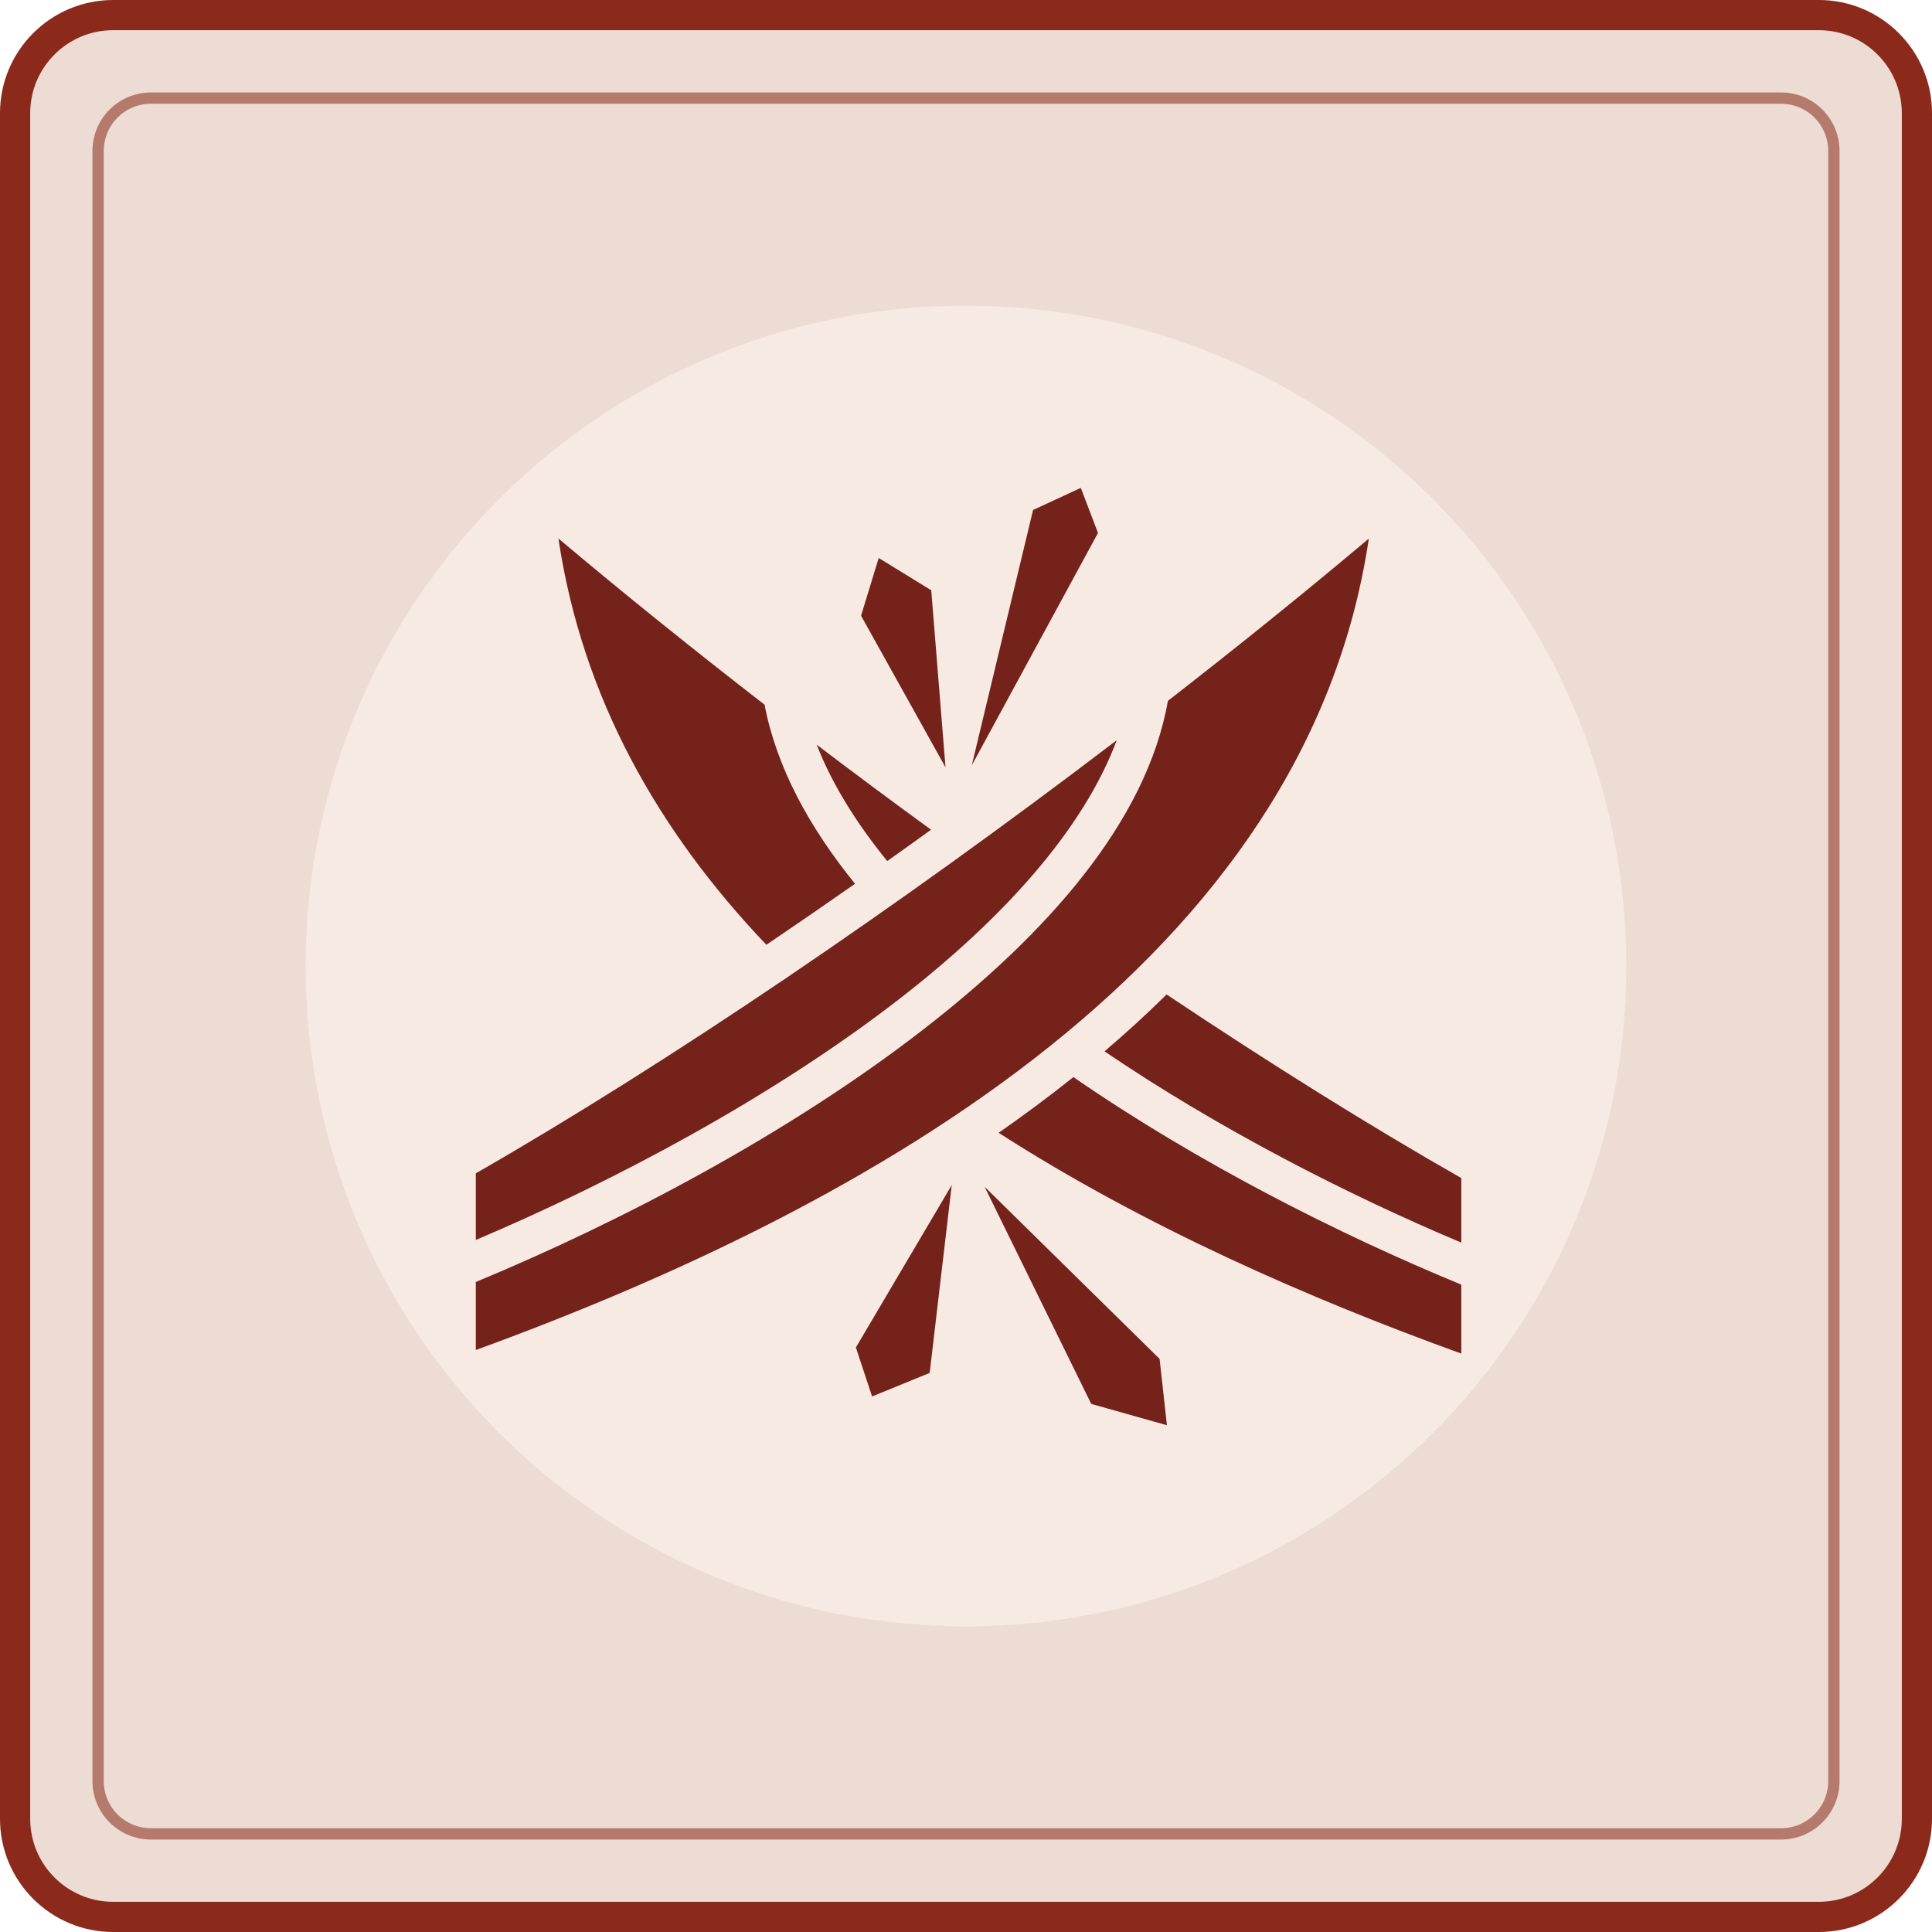
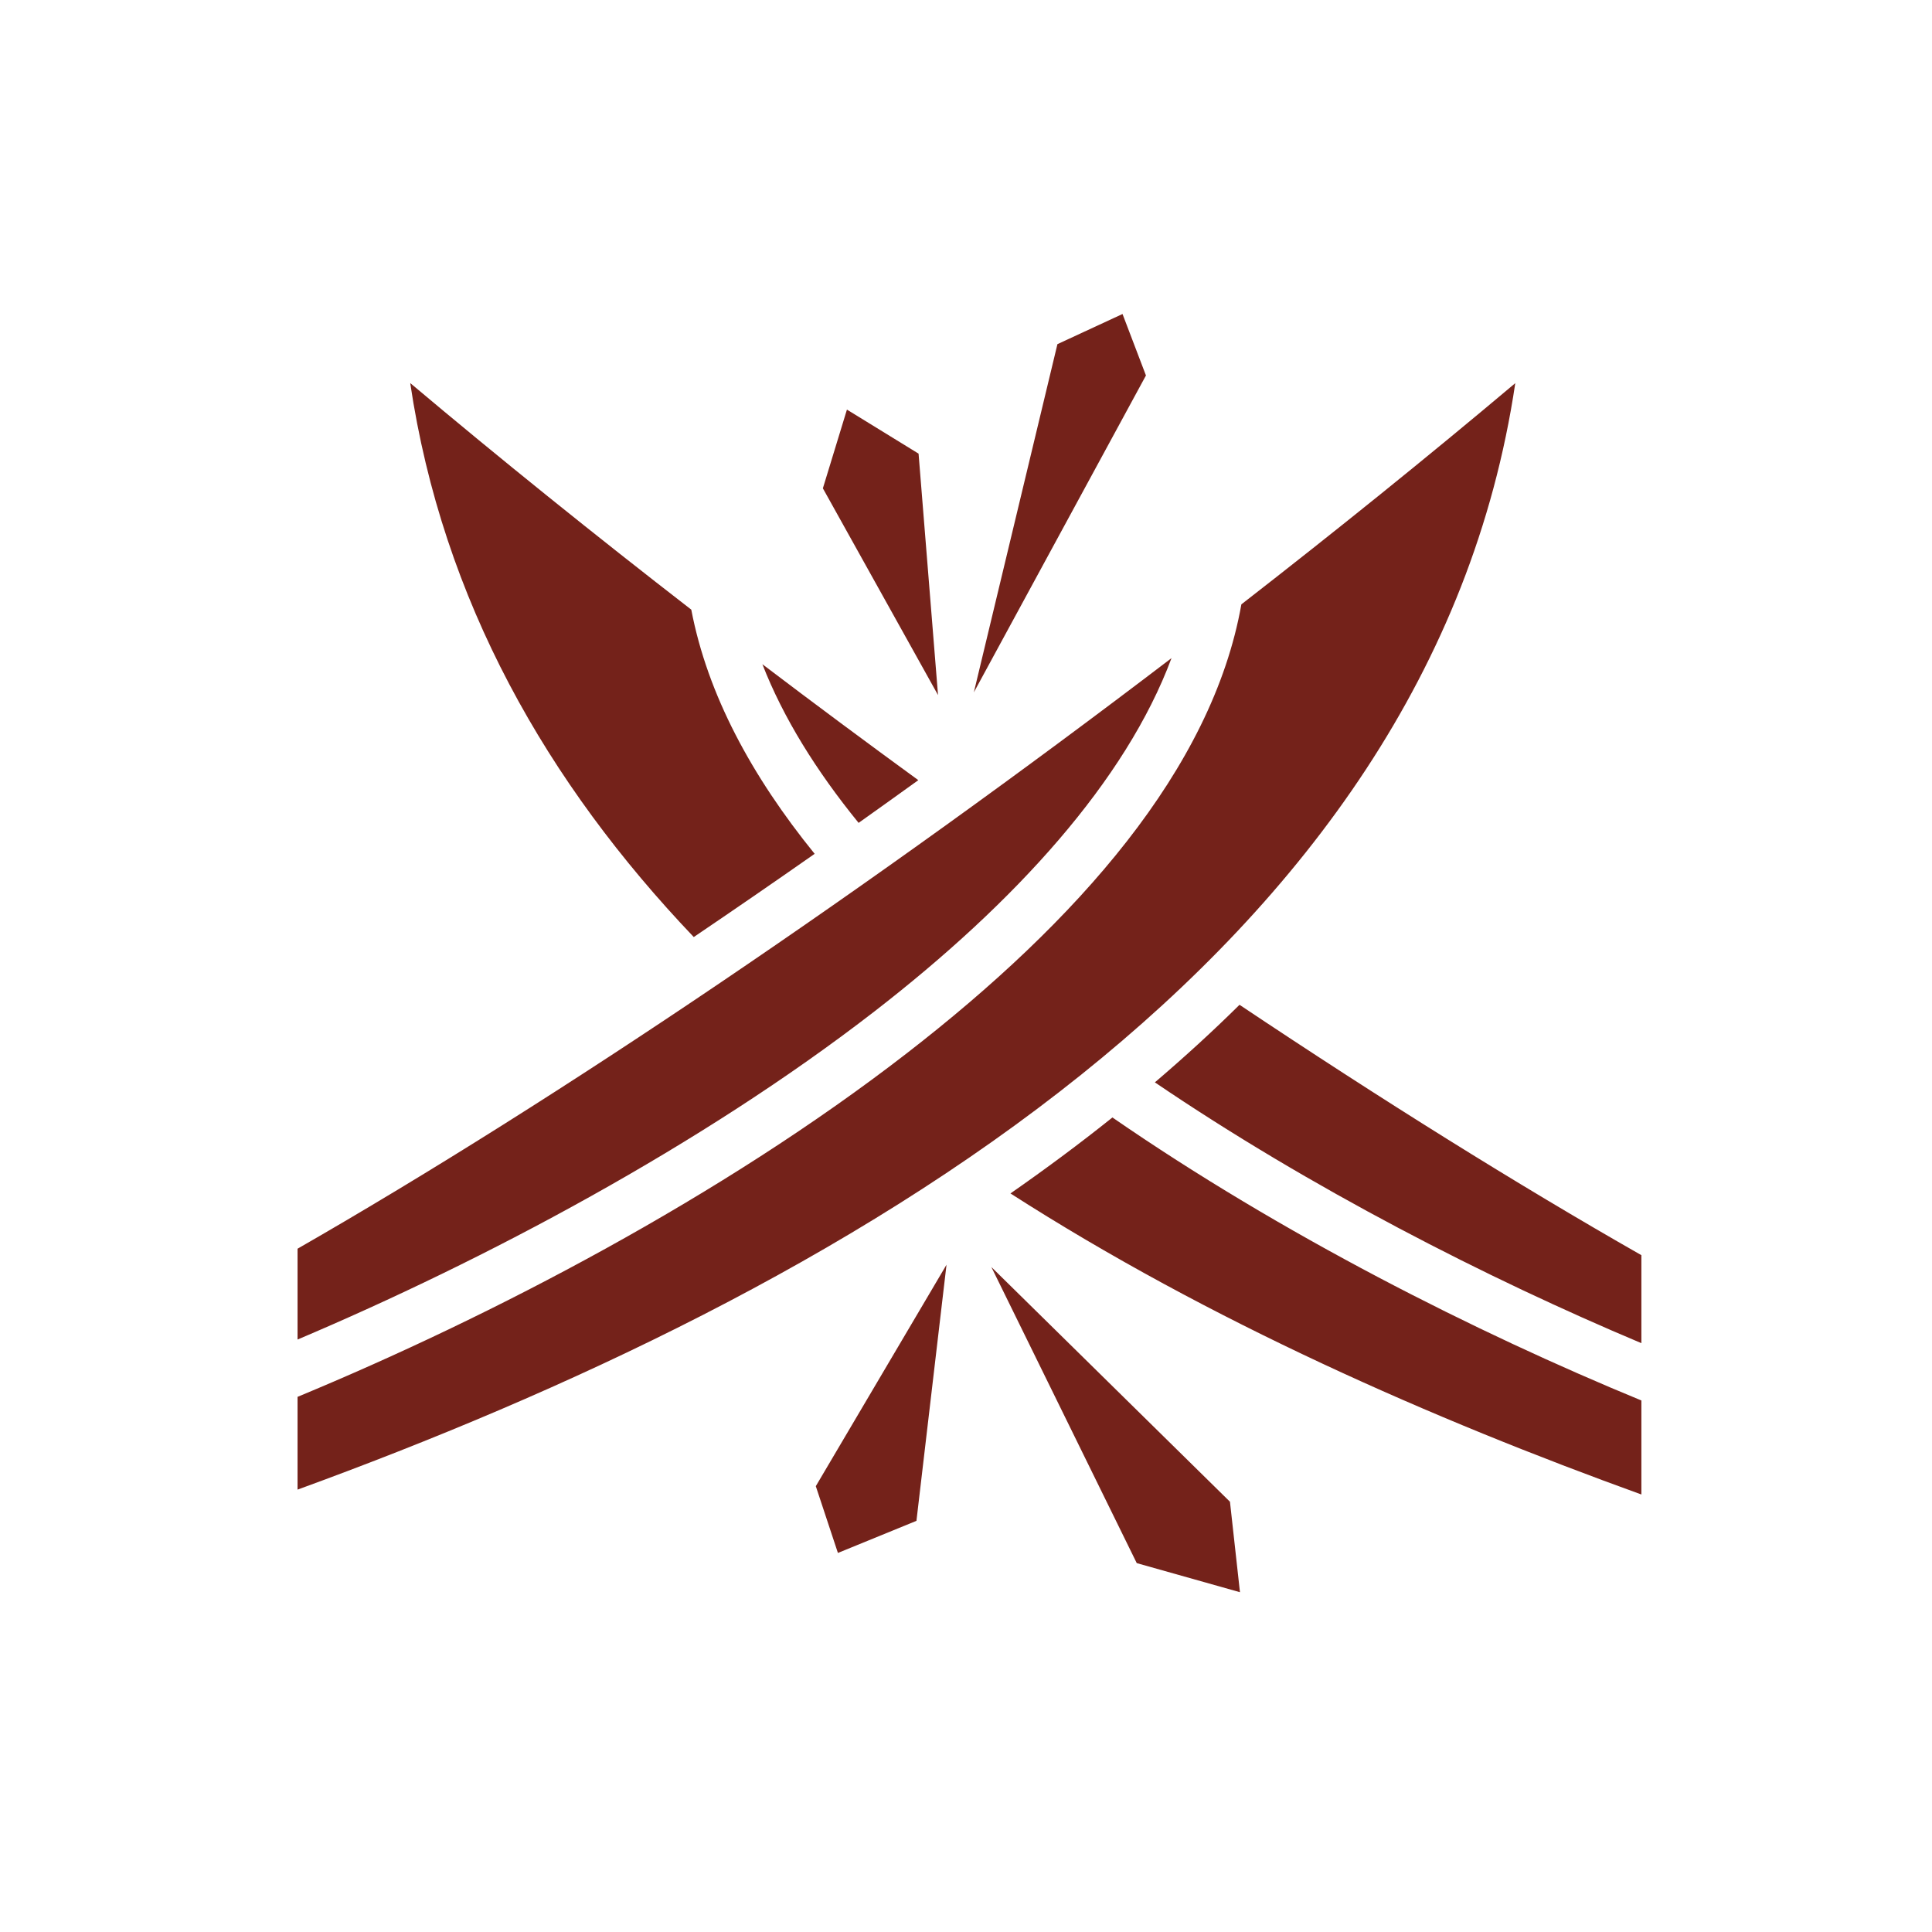
- <svg xmlns="http://www.w3.org/2000/svg" viewBox="0 0 512 512" width="512" height="512">
-   <rect x="4" y="4" width="504" height="504" rx="26" fill="#ECDCD3" stroke="#8B2A1A" stroke-width="8" />
-   <rect x="26" y="26" width="460" height="460" rx="14" fill="none" stroke="#8B2A1A" stroke-width="3" opacity="0.55" />
-   <circle cx="256" cy="256" r="175" fill="#F6EAE2" />
+ <svg xmlns="http://www.w3.org/2000/svg" viewBox="68.27 68.27 375.47 375.47" width="512" height="512">
  <g transform="translate(115.2,115.2) scale(0.55)">
    <path fill="#74221A" fill-rule="evenodd" d="M311.313 25.625l-23 10.656-29.532 123.032 60.814-111.968-8.28-21.72zM59.625 50.03c11.448 76.937 48.43 141.423 100.188 195.75 14.133-9.564 28.405-19.384 42.718-29.405-22.156-27.314-37.85-56.204-43.593-86.28-34.214-26.492-67.613-53.376-99.312-80.064zm390.47.032C419.178 76.1 386.64 102.33 353.31 128.22c-10.333 58.234-58.087 112.074-118.218 158.624-65.433 50.654-146.56 92.934-215.28 121.406l-.002 32.78c93.65-34.132 195.55-81.378 276.875-146.592C375.72 231.06 435.014 151.375 450.095 50.063zm-236.158 9.344l-8.5 27.813 40.688 73.06-6.875-85.31-25.313-15.564zm114.688 87.813C223.39 227.47 112.257 302.862 19.812 355.905V388c65.917-27.914 142.58-68.51 203.844-115.938 49.83-38.574 88.822-81.513 104.97-124.843zm-144.563 2.155c7.35 18.89 19.03 37.68 34 56.063 7.03-4.98 14.056-10.03 21.094-15.094-18.444-13.456-36.863-27.12-55.094-40.97zM352.656 269.72c-9.573 9.472-19.58 18.588-29.906 27.405 54.914 37.294 117.228 69.156 171.906 92.156V358.19c-43.86-24.988-92.103-55.13-142-88.47zm-44.906 39.81c-11.65 9.32-23.696 18.253-36.03 26.845C342.046 381.51 421.05 416.15 494.655 442.75v-33.22c-58.858-24.223-127.1-58.727-186.906-100zm-58.625 52.033l-46.188 78.25 7.813 23.593 27.75-11.344 10.625-90.5zm15.844.812L316.343 467l36.47 10.28-3.533-31.967-84.31-82.938z" />
  </g>
</svg>
